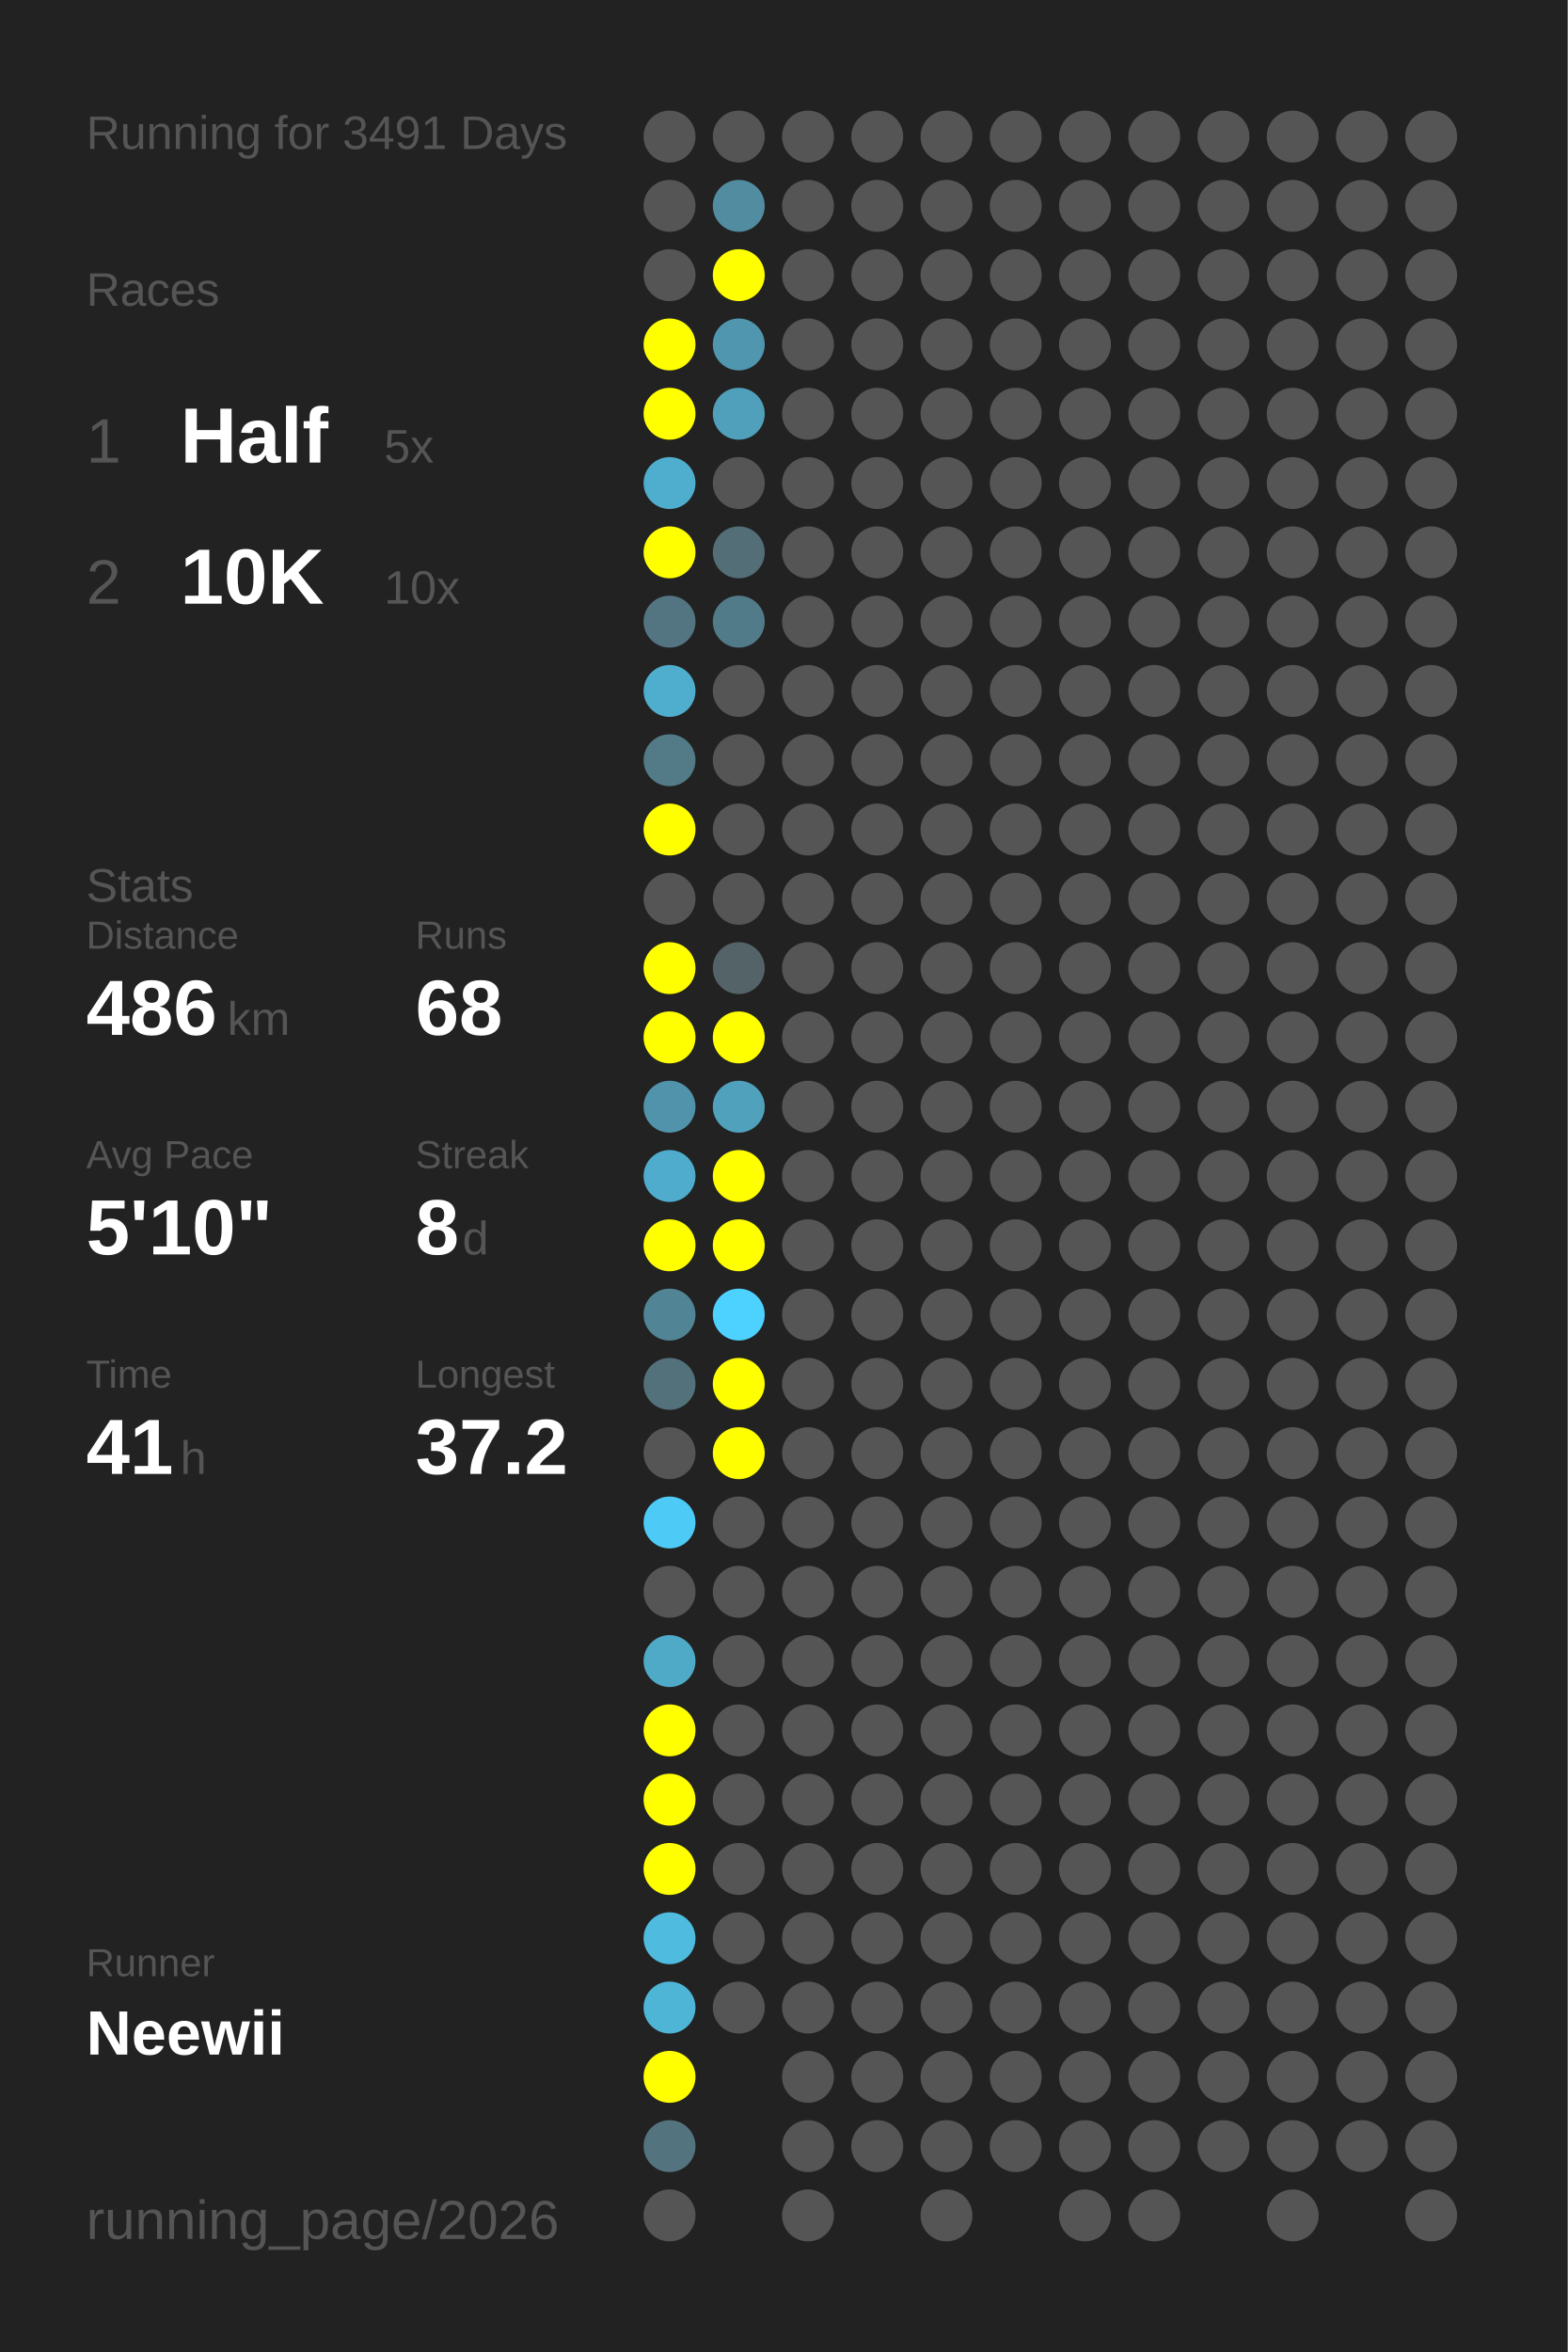
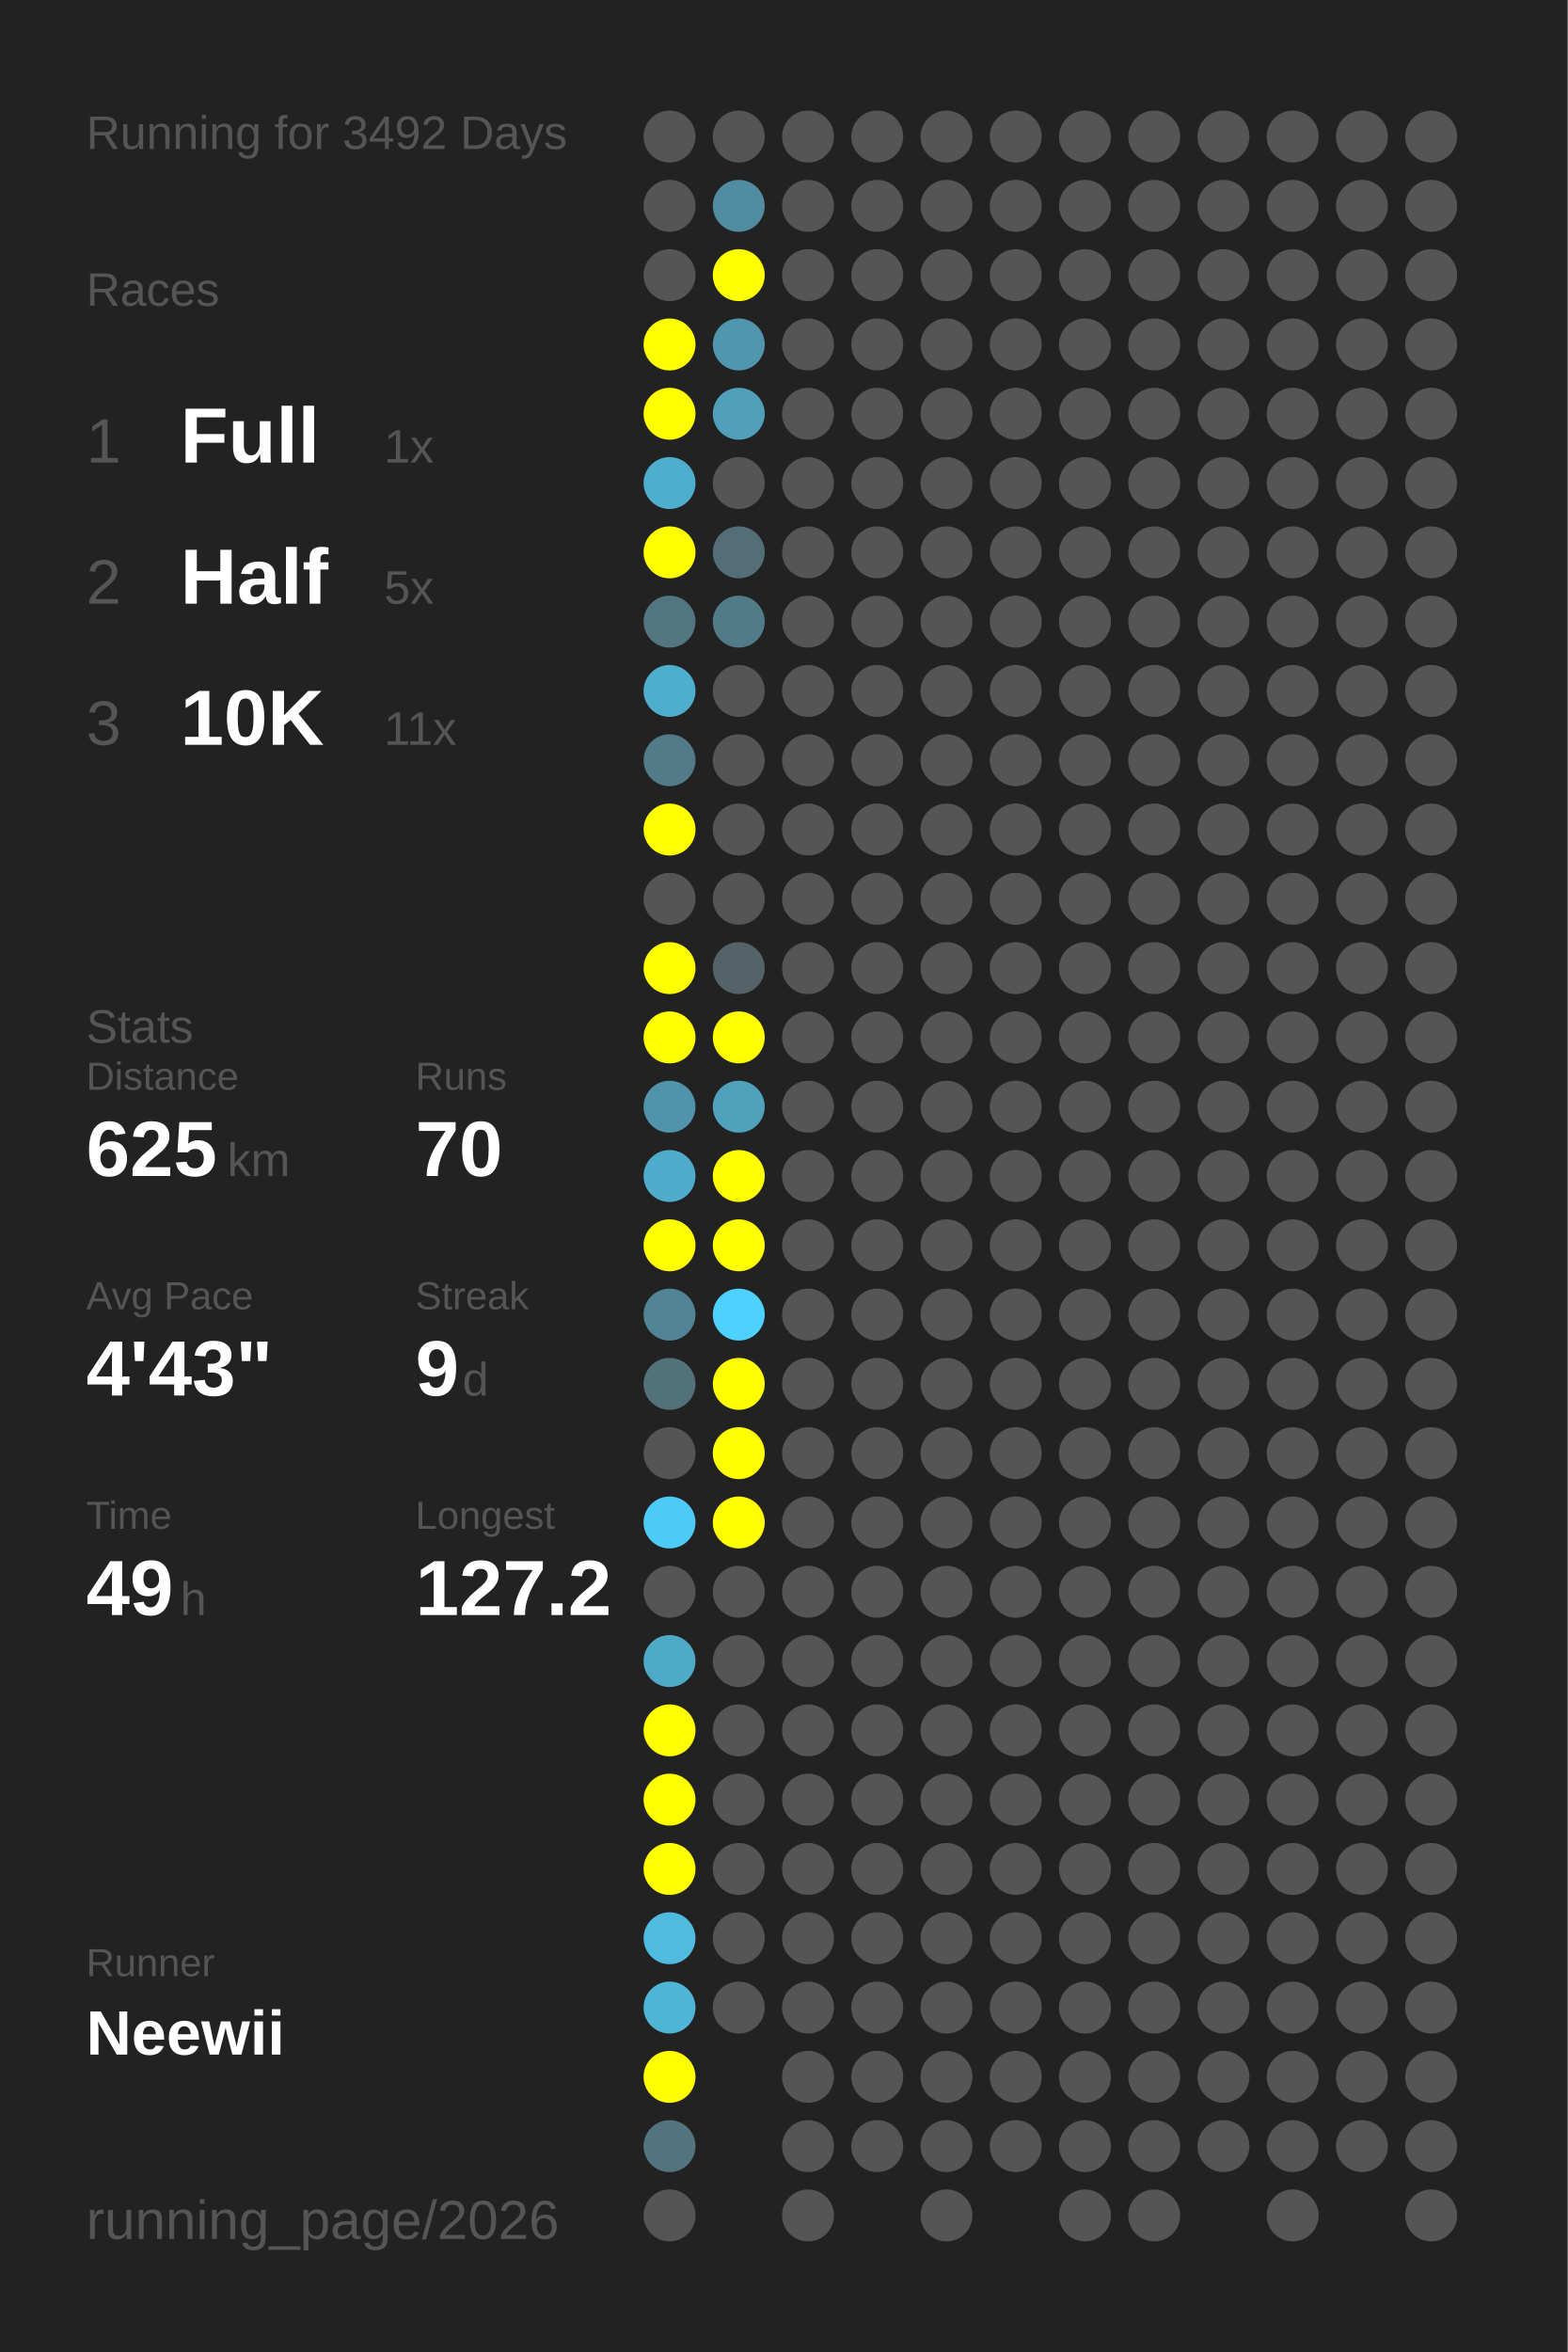
<svg xmlns="http://www.w3.org/2000/svg" baseProfile="full" height="300mm" version="1.1" viewBox="0,0,200,300" width="200mm">
  <defs />
  <rect fill="#222222" height="300" width="200" x="0" y="0" />
-   <text fill="#555555" style="font-size:6px; font-family:Arial;" x="11" y="19">Running for 3491 Days</text>
+   <text fill="#555555" style="font-size:6px; font-family:Arial;" x="11" y="19">Running for 3492 Days</text>
  <text fill="#555555" style="font-size:6px; font-family:Arial;" x="11" y="39">Races</text>
  <text fill="#555555" style="font-size:8px; font-family:Arial;" x="11" y="59">1</text>
-   <text fill="#FFFFFF" style="font-size:10px; font-family:Arial; font-weight:bold;" x="23" y="59">Half</text>
-   <text fill="#555555" style="font-size:6px; font-family:Arial;" x="49" y="59">5x</text>
+   <text fill="#FFFFFF" style="font-size:10px; font-family:Arial; font-weight:bold;" x="23" y="59">Full</text>
+   <text fill="#555555" style="font-size:6px; font-family:Arial;" x="49" y="59">1x</text>
  <text fill="#555555" style="font-size:8px; font-family:Arial;" x="11" y="77">2</text>
-   <text fill="#FFFFFF" style="font-size:10px; font-family:Arial; font-weight:bold;" x="23" y="77">10K</text>
-   <text fill="#555555" style="font-size:6px; font-family:Arial;" x="49" y="77">10x</text>
-   <text fill="#555555" style="font-size:6px; font-family:Arial;" x="11" y="115">Stats</text>
-   <text fill="#555555" style="font-size:5px; font-family:Arial;" x="11" y="121">Distance</text>
-   <text fill="#FFFFFF" style="font-size:10px; font-family:Arial; font-weight:bold;" x="11" y="132">486</text>
-   <text fill="#555555" style="font-size:6px; font-family:Arial;" x="29" y="132">km</text>
-   <text fill="#555555" style="font-size:5px; font-family:Arial;" x="53" y="121">Runs</text>
-   <text fill="#FFFFFF" style="font-size:10px; font-family:Arial; font-weight:bold;" x="53" y="132">68</text>
-   <text fill="#555555" style="font-size:5px; font-family:Arial;" x="11" y="149">Avg Pace</text>
-   <text fill="#FFFFFF" style="font-size:10px; font-family:Arial; font-weight:bold;" x="11" y="160">5'10"</text>
-   <text fill="#555555" style="font-size:5px; font-family:Arial;" x="53" y="149">Streak</text>
-   <text fill="#FFFFFF" style="font-size:10px; font-family:Arial; font-weight:bold;" x="53" y="160">8</text>
-   <text fill="#555555" style="font-size:6px; font-family:Arial;" x="59" y="160">d</text>
-   <text fill="#555555" style="font-size:5px; font-family:Arial;" x="11" y="177">Time</text>
-   <text fill="#FFFFFF" style="font-size:10px; font-family:Arial; font-weight:bold;" x="11" y="188">41</text>
-   <text fill="#555555" style="font-size:6px; font-family:Arial;" x="23" y="188">h</text>
-   <text fill="#555555" style="font-size:5px; font-family:Arial;" x="53" y="177">Longest</text>
-   <text fill="#FFFFFF" style="font-size:10px; font-family:Arial; font-weight:bold;" x="53" y="188">37.2</text>
+   <text fill="#FFFFFF" style="font-size:10px; font-family:Arial; font-weight:bold;" x="23" y="77">Half</text>
+   <text fill="#555555" style="font-size:6px; font-family:Arial;" x="49" y="77">5x</text>
+   <text fill="#555555" style="font-size:8px; font-family:Arial;" x="11" y="95">3</text>
+   <text fill="#FFFFFF" style="font-size:10px; font-family:Arial; font-weight:bold;" x="23" y="95">10K</text>
+   <text fill="#555555" style="font-size:6px; font-family:Arial;" x="49" y="95">11x</text>
+   <text fill="#555555" style="font-size:6px; font-family:Arial;" x="11" y="133">Stats</text>
+   <text fill="#555555" style="font-size:5px; font-family:Arial;" x="11" y="139">Distance</text>
+   <text fill="#FFFFFF" style="font-size:10px; font-family:Arial; font-weight:bold;" x="11" y="150">625</text>
+   <text fill="#555555" style="font-size:6px; font-family:Arial;" x="29" y="150">km</text>
+   <text fill="#555555" style="font-size:5px; font-family:Arial;" x="53" y="139">Runs</text>
+   <text fill="#FFFFFF" style="font-size:10px; font-family:Arial; font-weight:bold;" x="53" y="150">70</text>
+   <text fill="#555555" style="font-size:5px; font-family:Arial;" x="11" y="167">Avg Pace</text>
+   <text fill="#FFFFFF" style="font-size:10px; font-family:Arial; font-weight:bold;" x="11" y="178">4'43"</text>
+   <text fill="#555555" style="font-size:5px; font-family:Arial;" x="53" y="167">Streak</text>
+   <text fill="#FFFFFF" style="font-size:10px; font-family:Arial; font-weight:bold;" x="53" y="178">9</text>
+   <text fill="#555555" style="font-size:6px; font-family:Arial;" x="59" y="178">d</text>
+   <text fill="#555555" style="font-size:5px; font-family:Arial;" x="11" y="195">Time</text>
+   <text fill="#FFFFFF" style="font-size:10px; font-family:Arial; font-weight:bold;" x="11" y="206">49</text>
+   <text fill="#555555" style="font-size:6px; font-family:Arial;" x="23" y="206">h</text>
+   <text fill="#555555" style="font-size:5px; font-family:Arial;" x="53" y="195">Longest</text>
+   <text fill="#FFFFFF" style="font-size:10px; font-family:Arial; font-weight:bold;" x="53" y="206">127.2</text>
  <text fill="#555555" style="font-size:5px; font-family:Arial;" x="11" y="252.065">Runner</text>
  <text fill="#FFFFFF" style="font-size:8px; font-family:Arial; font-weight:bold;" x="11" y="262.065">Neewii</text>
  <text fill="#555555" style="font-size:7px; font-family:Arial;" x="11" y="285.581">running_page/2026</text>
  <circle cx="85.417" cy="17.419" fill="#555555" r="3.312" />
  <circle cx="85.417" cy="26.258" fill="#555555" r="3.312" />
  <circle cx="85.417" cy="35.097" fill="#555555" r="3.312" />
  <circle cx="85.417" cy="43.935" fill="#FFFF00" r="3.312" />
  <circle cx="85.417" cy="52.774" fill="#FFFF00" r="3.312" />
  <circle cx="85.417" cy="61.613" fill="#4fadcd" r="3.312" />
  <circle cx="85.417" cy="70.452" fill="#FFFF00" r="3.312" />
  <circle cx="85.417" cy="79.29" fill="#527581" r="3.312" />
  <circle cx="85.417" cy="88.129" fill="#4fadcd" r="3.312" />
  <circle cx="85.417" cy="96.968" fill="#527a87" r="3.312" />
  <circle cx="85.417" cy="105.806" fill="#FFFF00" r="3.312" />
  <circle cx="85.417" cy="114.645" fill="#555555" r="3.312" />
  <circle cx="85.417" cy="123.484" fill="#FFFF00" r="3.312" />
  <circle cx="85.417" cy="132.323" fill="#FFFF00" r="3.312" />
  <circle cx="85.417" cy="141.161" fill="#5093aa" r="3.312" />
  <circle cx="85.417" cy="150" fill="#4faccc" r="3.312" />
  <circle cx="85.417" cy="158.839" fill="#FFFF00" r="3.312" />
  <circle cx="85.417" cy="167.677" fill="#518596" r="3.312" />
  <circle cx="85.417" cy="176.516" fill="#53717b" r="3.312" />
  <circle cx="85.417" cy="185.355" fill="#555555" r="3.312" />
  <circle cx="85.417" cy="194.194" fill="#4dcbf6" r="3.312" />
  <circle cx="85.417" cy="203.032" fill="#555555" r="3.312" />
  <circle cx="85.417" cy="211.871" fill="#4faac8" r="3.312" />
  <circle cx="85.417" cy="220.71" fill="#FFFF00" r="3.312" />
  <circle cx="85.417" cy="229.548" fill="#FFFF00" r="3.312" />
  <circle cx="85.417" cy="238.387" fill="#FFFF00" r="3.312" />
  <circle cx="85.417" cy="247.226" fill="#4ebbdf" r="3.312" />
  <circle cx="85.417" cy="256.065" fill="#4eb5d7" r="3.312" />
  <circle cx="85.417" cy="264.903" fill="#FFFF00" r="3.312" />
  <circle cx="85.417" cy="273.742" fill="#53737e" r="3.312" />
  <circle cx="85.417" cy="282.581" fill="#555555" r="3.312" />
  <circle cx="94.25" cy="17.419" fill="#555555" r="3.312" />
  <circle cx="94.25" cy="26.258" fill="#518ca0" r="3.312" />
  <circle cx="94.25" cy="35.097" fill="#FFFF00" r="3.312" />
  <circle cx="94.25" cy="43.935" fill="#5096ae" r="3.312" />
  <circle cx="94.25" cy="52.774" fill="#50a0bb" r="3.312" />
  <circle cx="94.25" cy="61.613" fill="#555555" r="3.312" />
  <circle cx="94.25" cy="70.452" fill="#536e77" r="3.312" />
  <circle cx="94.25" cy="79.29" fill="#527b89" r="3.312" />
  <circle cx="94.25" cy="88.129" fill="#555555" r="3.312" />
  <circle cx="94.25" cy="96.968" fill="#555555" r="3.312" />
  <circle cx="94.25" cy="105.806" fill="#555555" r="3.312" />
  <circle cx="94.25" cy="114.645" fill="#555555" r="3.312" />
  <circle cx="94.25" cy="123.484" fill="#546368" r="3.312" />
  <circle cx="94.25" cy="132.323" fill="#FFFF00" r="3.312" />
  <circle cx="94.25" cy="141.161" fill="#50a1bc" r="3.312" />
  <circle cx="94.25" cy="150" fill="#FFFF00" r="3.312" />
  <circle cx="94.25" cy="158.839" fill="#FFFF00" r="3.312" />
  <circle cx="94.25" cy="167.677" fill="#4dd1fe" r="3.312" />
  <circle cx="94.25" cy="176.516" fill="#FFFF00" r="3.312" />
  <circle cx="94.25" cy="185.355" fill="#FFFF00" r="3.312" />
-   <circle cx="94.25" cy="194.194" fill="#555555" r="3.312" />
+   <circle cx="94.25" cy="194.194" fill="#FFFF00" r="3.312" />
  <circle cx="94.25" cy="203.032" fill="#555555" r="3.312" />
  <circle cx="94.25" cy="211.871" fill="#555555" r="3.312" />
  <circle cx="94.25" cy="220.71" fill="#555555" r="3.312" />
  <circle cx="94.25" cy="229.548" fill="#555555" r="3.312" />
  <circle cx="94.25" cy="238.387" fill="#555555" r="3.312" />
  <circle cx="94.25" cy="247.226" fill="#555555" r="3.312" />
  <circle cx="94.25" cy="256.065" fill="#555555" r="3.312" />
  <circle cx="103.083" cy="17.419" fill="#555555" r="3.312" />
  <circle cx="103.083" cy="26.258" fill="#555555" r="3.312" />
  <circle cx="103.083" cy="35.097" fill="#555555" r="3.312" />
  <circle cx="103.083" cy="43.935" fill="#555555" r="3.312" />
  <circle cx="103.083" cy="52.774" fill="#555555" r="3.312" />
  <circle cx="103.083" cy="61.613" fill="#555555" r="3.312" />
  <circle cx="103.083" cy="70.452" fill="#555555" r="3.312" />
  <circle cx="103.083" cy="79.29" fill="#555555" r="3.312" />
  <circle cx="103.083" cy="88.129" fill="#555555" r="3.312" />
  <circle cx="103.083" cy="96.968" fill="#555555" r="3.312" />
  <circle cx="103.083" cy="105.806" fill="#555555" r="3.312" />
  <circle cx="103.083" cy="114.645" fill="#555555" r="3.312" />
  <circle cx="103.083" cy="123.484" fill="#555555" r="3.312" />
  <circle cx="103.083" cy="132.323" fill="#555555" r="3.312" />
  <circle cx="103.083" cy="141.161" fill="#555555" r="3.312" />
  <circle cx="103.083" cy="150" fill="#555555" r="3.312" />
  <circle cx="103.083" cy="158.839" fill="#555555" r="3.312" />
  <circle cx="103.083" cy="167.677" fill="#555555" r="3.312" />
  <circle cx="103.083" cy="176.516" fill="#555555" r="3.312" />
  <circle cx="103.083" cy="185.355" fill="#555555" r="3.312" />
  <circle cx="103.083" cy="194.194" fill="#555555" r="3.312" />
  <circle cx="103.083" cy="203.032" fill="#555555" r="3.312" />
  <circle cx="103.083" cy="211.871" fill="#555555" r="3.312" />
  <circle cx="103.083" cy="220.71" fill="#555555" r="3.312" />
  <circle cx="103.083" cy="229.548" fill="#555555" r="3.312" />
  <circle cx="103.083" cy="238.387" fill="#555555" r="3.312" />
  <circle cx="103.083" cy="247.226" fill="#555555" r="3.312" />
  <circle cx="103.083" cy="256.065" fill="#555555" r="3.312" />
  <circle cx="103.083" cy="264.903" fill="#555555" r="3.312" />
  <circle cx="103.083" cy="273.742" fill="#555555" r="3.312" />
  <circle cx="103.083" cy="282.581" fill="#555555" r="3.312" />
  <circle cx="111.917" cy="17.419" fill="#555555" r="3.312" />
  <circle cx="111.917" cy="26.258" fill="#555555" r="3.312" />
  <circle cx="111.917" cy="35.097" fill="#555555" r="3.312" />
  <circle cx="111.917" cy="43.935" fill="#555555" r="3.312" />
  <circle cx="111.917" cy="52.774" fill="#555555" r="3.312" />
  <circle cx="111.917" cy="61.613" fill="#555555" r="3.312" />
  <circle cx="111.917" cy="70.452" fill="#555555" r="3.312" />
  <circle cx="111.917" cy="79.29" fill="#555555" r="3.312" />
  <circle cx="111.917" cy="88.129" fill="#555555" r="3.312" />
  <circle cx="111.917" cy="96.968" fill="#555555" r="3.312" />
  <circle cx="111.917" cy="105.806" fill="#555555" r="3.312" />
  <circle cx="111.917" cy="114.645" fill="#555555" r="3.312" />
  <circle cx="111.917" cy="123.484" fill="#555555" r="3.312" />
  <circle cx="111.917" cy="132.323" fill="#555555" r="3.312" />
  <circle cx="111.917" cy="141.161" fill="#555555" r="3.312" />
  <circle cx="111.917" cy="150" fill="#555555" r="3.312" />
  <circle cx="111.917" cy="158.839" fill="#555555" r="3.312" />
  <circle cx="111.917" cy="167.677" fill="#555555" r="3.312" />
  <circle cx="111.917" cy="176.516" fill="#555555" r="3.312" />
  <circle cx="111.917" cy="185.355" fill="#555555" r="3.312" />
  <circle cx="111.917" cy="194.194" fill="#555555" r="3.312" />
  <circle cx="111.917" cy="203.032" fill="#555555" r="3.312" />
  <circle cx="111.917" cy="211.871" fill="#555555" r="3.312" />
  <circle cx="111.917" cy="220.71" fill="#555555" r="3.312" />
  <circle cx="111.917" cy="229.548" fill="#555555" r="3.312" />
  <circle cx="111.917" cy="238.387" fill="#555555" r="3.312" />
  <circle cx="111.917" cy="247.226" fill="#555555" r="3.312" />
  <circle cx="111.917" cy="256.065" fill="#555555" r="3.312" />
  <circle cx="111.917" cy="264.903" fill="#555555" r="3.312" />
  <circle cx="111.917" cy="273.742" fill="#555555" r="3.312" />
  <circle cx="120.75" cy="17.419" fill="#555555" r="3.312" />
  <circle cx="120.75" cy="26.258" fill="#555555" r="3.312" />
  <circle cx="120.75" cy="35.097" fill="#555555" r="3.312" />
  <circle cx="120.75" cy="43.935" fill="#555555" r="3.312" />
  <circle cx="120.75" cy="52.774" fill="#555555" r="3.312" />
  <circle cx="120.75" cy="61.613" fill="#555555" r="3.312" />
  <circle cx="120.75" cy="70.452" fill="#555555" r="3.312" />
  <circle cx="120.75" cy="79.29" fill="#555555" r="3.312" />
  <circle cx="120.75" cy="88.129" fill="#555555" r="3.312" />
  <circle cx="120.75" cy="96.968" fill="#555555" r="3.312" />
  <circle cx="120.75" cy="105.806" fill="#555555" r="3.312" />
  <circle cx="120.75" cy="114.645" fill="#555555" r="3.312" />
  <circle cx="120.75" cy="123.484" fill="#555555" r="3.312" />
  <circle cx="120.75" cy="132.323" fill="#555555" r="3.312" />
  <circle cx="120.75" cy="141.161" fill="#555555" r="3.312" />
  <circle cx="120.75" cy="150" fill="#555555" r="3.312" />
  <circle cx="120.75" cy="158.839" fill="#555555" r="3.312" />
  <circle cx="120.75" cy="167.677" fill="#555555" r="3.312" />
  <circle cx="120.75" cy="176.516" fill="#555555" r="3.312" />
  <circle cx="120.75" cy="185.355" fill="#555555" r="3.312" />
  <circle cx="120.75" cy="194.194" fill="#555555" r="3.312" />
  <circle cx="120.75" cy="203.032" fill="#555555" r="3.312" />
  <circle cx="120.75" cy="211.871" fill="#555555" r="3.312" />
  <circle cx="120.75" cy="220.71" fill="#555555" r="3.312" />
  <circle cx="120.75" cy="229.548" fill="#555555" r="3.312" />
  <circle cx="120.75" cy="238.387" fill="#555555" r="3.312" />
  <circle cx="120.75" cy="247.226" fill="#555555" r="3.312" />
  <circle cx="120.75" cy="256.065" fill="#555555" r="3.312" />
  <circle cx="120.75" cy="264.903" fill="#555555" r="3.312" />
  <circle cx="120.75" cy="273.742" fill="#555555" r="3.312" />
  <circle cx="120.75" cy="282.581" fill="#555555" r="3.312" />
  <circle cx="129.583" cy="17.419" fill="#555555" r="3.312" />
  <circle cx="129.583" cy="26.258" fill="#555555" r="3.312" />
  <circle cx="129.583" cy="35.097" fill="#555555" r="3.312" />
  <circle cx="129.583" cy="43.935" fill="#555555" r="3.312" />
  <circle cx="129.583" cy="52.774" fill="#555555" r="3.312" />
  <circle cx="129.583" cy="61.613" fill="#555555" r="3.312" />
  <circle cx="129.583" cy="70.452" fill="#555555" r="3.312" />
  <circle cx="129.583" cy="79.29" fill="#555555" r="3.312" />
  <circle cx="129.583" cy="88.129" fill="#555555" r="3.312" />
  <circle cx="129.583" cy="96.968" fill="#555555" r="3.312" />
  <circle cx="129.583" cy="105.806" fill="#555555" r="3.312" />
  <circle cx="129.583" cy="114.645" fill="#555555" r="3.312" />
  <circle cx="129.583" cy="123.484" fill="#555555" r="3.312" />
  <circle cx="129.583" cy="132.323" fill="#555555" r="3.312" />
  <circle cx="129.583" cy="141.161" fill="#555555" r="3.312" />
  <circle cx="129.583" cy="150" fill="#555555" r="3.312" />
  <circle cx="129.583" cy="158.839" fill="#555555" r="3.312" />
  <circle cx="129.583" cy="167.677" fill="#555555" r="3.312" />
  <circle cx="129.583" cy="176.516" fill="#555555" r="3.312" />
  <circle cx="129.583" cy="185.355" fill="#555555" r="3.312" />
  <circle cx="129.583" cy="194.194" fill="#555555" r="3.312" />
  <circle cx="129.583" cy="203.032" fill="#555555" r="3.312" />
  <circle cx="129.583" cy="211.871" fill="#555555" r="3.312" />
  <circle cx="129.583" cy="220.71" fill="#555555" r="3.312" />
  <circle cx="129.583" cy="229.548" fill="#555555" r="3.312" />
  <circle cx="129.583" cy="238.387" fill="#555555" r="3.312" />
  <circle cx="129.583" cy="247.226" fill="#555555" r="3.312" />
  <circle cx="129.583" cy="256.065" fill="#555555" r="3.312" />
  <circle cx="129.583" cy="264.903" fill="#555555" r="3.312" />
  <circle cx="129.583" cy="273.742" fill="#555555" r="3.312" />
  <circle cx="138.417" cy="17.419" fill="#555555" r="3.312" />
  <circle cx="138.417" cy="26.258" fill="#555555" r="3.312" />
  <circle cx="138.417" cy="35.097" fill="#555555" r="3.312" />
  <circle cx="138.417" cy="43.935" fill="#555555" r="3.312" />
  <circle cx="138.417" cy="52.774" fill="#555555" r="3.312" />
  <circle cx="138.417" cy="61.613" fill="#555555" r="3.312" />
  <circle cx="138.417" cy="70.452" fill="#555555" r="3.312" />
  <circle cx="138.417" cy="79.29" fill="#555555" r="3.312" />
  <circle cx="138.417" cy="88.129" fill="#555555" r="3.312" />
  <circle cx="138.417" cy="96.968" fill="#555555" r="3.312" />
  <circle cx="138.417" cy="105.806" fill="#555555" r="3.312" />
  <circle cx="138.417" cy="114.645" fill="#555555" r="3.312" />
  <circle cx="138.417" cy="123.484" fill="#555555" r="3.312" />
  <circle cx="138.417" cy="132.323" fill="#555555" r="3.312" />
  <circle cx="138.417" cy="141.161" fill="#555555" r="3.312" />
  <circle cx="138.417" cy="150" fill="#555555" r="3.312" />
  <circle cx="138.417" cy="158.839" fill="#555555" r="3.312" />
  <circle cx="138.417" cy="167.677" fill="#555555" r="3.312" />
  <circle cx="138.417" cy="176.516" fill="#555555" r="3.312" />
  <circle cx="138.417" cy="185.355" fill="#555555" r="3.312" />
  <circle cx="138.417" cy="194.194" fill="#555555" r="3.312" />
  <circle cx="138.417" cy="203.032" fill="#555555" r="3.312" />
  <circle cx="138.417" cy="211.871" fill="#555555" r="3.312" />
  <circle cx="138.417" cy="220.71" fill="#555555" r="3.312" />
  <circle cx="138.417" cy="229.548" fill="#555555" r="3.312" />
  <circle cx="138.417" cy="238.387" fill="#555555" r="3.312" />
  <circle cx="138.417" cy="247.226" fill="#555555" r="3.312" />
  <circle cx="138.417" cy="256.065" fill="#555555" r="3.312" />
  <circle cx="138.417" cy="264.903" fill="#555555" r="3.312" />
  <circle cx="138.417" cy="273.742" fill="#555555" r="3.312" />
  <circle cx="138.417" cy="282.581" fill="#555555" r="3.312" />
  <circle cx="147.25" cy="17.419" fill="#555555" r="3.312" />
  <circle cx="147.25" cy="26.258" fill="#555555" r="3.312" />
  <circle cx="147.25" cy="35.097" fill="#555555" r="3.312" />
  <circle cx="147.25" cy="43.935" fill="#555555" r="3.312" />
  <circle cx="147.25" cy="52.774" fill="#555555" r="3.312" />
  <circle cx="147.25" cy="61.613" fill="#555555" r="3.312" />
  <circle cx="147.25" cy="70.452" fill="#555555" r="3.312" />
  <circle cx="147.25" cy="79.29" fill="#555555" r="3.312" />
  <circle cx="147.25" cy="88.129" fill="#555555" r="3.312" />
  <circle cx="147.25" cy="96.968" fill="#555555" r="3.312" />
  <circle cx="147.25" cy="105.806" fill="#555555" r="3.312" />
  <circle cx="147.25" cy="114.645" fill="#555555" r="3.312" />
  <circle cx="147.25" cy="123.484" fill="#555555" r="3.312" />
  <circle cx="147.25" cy="132.323" fill="#555555" r="3.312" />
  <circle cx="147.25" cy="141.161" fill="#555555" r="3.312" />
  <circle cx="147.25" cy="150" fill="#555555" r="3.312" />
  <circle cx="147.25" cy="158.839" fill="#555555" r="3.312" />
  <circle cx="147.25" cy="167.677" fill="#555555" r="3.312" />
  <circle cx="147.25" cy="176.516" fill="#555555" r="3.312" />
  <circle cx="147.25" cy="185.355" fill="#555555" r="3.312" />
  <circle cx="147.25" cy="194.194" fill="#555555" r="3.312" />
  <circle cx="147.25" cy="203.032" fill="#555555" r="3.312" />
  <circle cx="147.25" cy="211.871" fill="#555555" r="3.312" />
  <circle cx="147.25" cy="220.71" fill="#555555" r="3.312" />
  <circle cx="147.25" cy="229.548" fill="#555555" r="3.312" />
  <circle cx="147.25" cy="238.387" fill="#555555" r="3.312" />
  <circle cx="147.25" cy="247.226" fill="#555555" r="3.312" />
  <circle cx="147.25" cy="256.065" fill="#555555" r="3.312" />
  <circle cx="147.25" cy="264.903" fill="#555555" r="3.312" />
  <circle cx="147.25" cy="273.742" fill="#555555" r="3.312" />
  <circle cx="147.25" cy="282.581" fill="#555555" r="3.312" />
  <circle cx="156.083" cy="17.419" fill="#555555" r="3.312" />
  <circle cx="156.083" cy="26.258" fill="#555555" r="3.312" />
  <circle cx="156.083" cy="35.097" fill="#555555" r="3.312" />
  <circle cx="156.083" cy="43.935" fill="#555555" r="3.312" />
  <circle cx="156.083" cy="52.774" fill="#555555" r="3.312" />
  <circle cx="156.083" cy="61.613" fill="#555555" r="3.312" />
  <circle cx="156.083" cy="70.452" fill="#555555" r="3.312" />
  <circle cx="156.083" cy="79.29" fill="#555555" r="3.312" />
  <circle cx="156.083" cy="88.129" fill="#555555" r="3.312" />
  <circle cx="156.083" cy="96.968" fill="#555555" r="3.312" />
  <circle cx="156.083" cy="105.806" fill="#555555" r="3.312" />
  <circle cx="156.083" cy="114.645" fill="#555555" r="3.312" />
  <circle cx="156.083" cy="123.484" fill="#555555" r="3.312" />
  <circle cx="156.083" cy="132.323" fill="#555555" r="3.312" />
  <circle cx="156.083" cy="141.161" fill="#555555" r="3.312" />
  <circle cx="156.083" cy="150" fill="#555555" r="3.312" />
  <circle cx="156.083" cy="158.839" fill="#555555" r="3.312" />
  <circle cx="156.083" cy="167.677" fill="#555555" r="3.312" />
  <circle cx="156.083" cy="176.516" fill="#555555" r="3.312" />
  <circle cx="156.083" cy="185.355" fill="#555555" r="3.312" />
  <circle cx="156.083" cy="194.194" fill="#555555" r="3.312" />
  <circle cx="156.083" cy="203.032" fill="#555555" r="3.312" />
  <circle cx="156.083" cy="211.871" fill="#555555" r="3.312" />
  <circle cx="156.083" cy="220.71" fill="#555555" r="3.312" />
  <circle cx="156.083" cy="229.548" fill="#555555" r="3.312" />
  <circle cx="156.083" cy="238.387" fill="#555555" r="3.312" />
  <circle cx="156.083" cy="247.226" fill="#555555" r="3.312" />
  <circle cx="156.083" cy="256.065" fill="#555555" r="3.312" />
  <circle cx="156.083" cy="264.903" fill="#555555" r="3.312" />
  <circle cx="156.083" cy="273.742" fill="#555555" r="3.312" />
  <circle cx="164.917" cy="17.419" fill="#555555" r="3.312" />
  <circle cx="164.917" cy="26.258" fill="#555555" r="3.312" />
  <circle cx="164.917" cy="35.097" fill="#555555" r="3.312" />
  <circle cx="164.917" cy="43.935" fill="#555555" r="3.312" />
  <circle cx="164.917" cy="52.774" fill="#555555" r="3.312" />
  <circle cx="164.917" cy="61.613" fill="#555555" r="3.312" />
  <circle cx="164.917" cy="70.452" fill="#555555" r="3.312" />
  <circle cx="164.917" cy="79.29" fill="#555555" r="3.312" />
  <circle cx="164.917" cy="88.129" fill="#555555" r="3.312" />
  <circle cx="164.917" cy="96.968" fill="#555555" r="3.312" />
  <circle cx="164.917" cy="105.806" fill="#555555" r="3.312" />
  <circle cx="164.917" cy="114.645" fill="#555555" r="3.312" />
  <circle cx="164.917" cy="123.484" fill="#555555" r="3.312" />
  <circle cx="164.917" cy="132.323" fill="#555555" r="3.312" />
  <circle cx="164.917" cy="141.161" fill="#555555" r="3.312" />
  <circle cx="164.917" cy="150" fill="#555555" r="3.312" />
  <circle cx="164.917" cy="158.839" fill="#555555" r="3.312" />
  <circle cx="164.917" cy="167.677" fill="#555555" r="3.312" />
  <circle cx="164.917" cy="176.516" fill="#555555" r="3.312" />
  <circle cx="164.917" cy="185.355" fill="#555555" r="3.312" />
  <circle cx="164.917" cy="194.194" fill="#555555" r="3.312" />
  <circle cx="164.917" cy="203.032" fill="#555555" r="3.312" />
  <circle cx="164.917" cy="211.871" fill="#555555" r="3.312" />
  <circle cx="164.917" cy="220.71" fill="#555555" r="3.312" />
  <circle cx="164.917" cy="229.548" fill="#555555" r="3.312" />
  <circle cx="164.917" cy="238.387" fill="#555555" r="3.312" />
  <circle cx="164.917" cy="247.226" fill="#555555" r="3.312" />
  <circle cx="164.917" cy="256.065" fill="#555555" r="3.312" />
  <circle cx="164.917" cy="264.903" fill="#555555" r="3.312" />
  <circle cx="164.917" cy="273.742" fill="#555555" r="3.312" />
  <circle cx="164.917" cy="282.581" fill="#555555" r="3.312" />
  <circle cx="173.75" cy="17.419" fill="#555555" r="3.312" />
  <circle cx="173.75" cy="26.258" fill="#555555" r="3.312" />
  <circle cx="173.75" cy="35.097" fill="#555555" r="3.312" />
  <circle cx="173.75" cy="43.935" fill="#555555" r="3.312" />
  <circle cx="173.75" cy="52.774" fill="#555555" r="3.312" />
  <circle cx="173.75" cy="61.613" fill="#555555" r="3.312" />
  <circle cx="173.75" cy="70.452" fill="#555555" r="3.312" />
  <circle cx="173.75" cy="79.29" fill="#555555" r="3.312" />
  <circle cx="173.75" cy="88.129" fill="#555555" r="3.312" />
  <circle cx="173.75" cy="96.968" fill="#555555" r="3.312" />
  <circle cx="173.75" cy="105.806" fill="#555555" r="3.312" />
  <circle cx="173.75" cy="114.645" fill="#555555" r="3.312" />
  <circle cx="173.75" cy="123.484" fill="#555555" r="3.312" />
  <circle cx="173.75" cy="132.323" fill="#555555" r="3.312" />
  <circle cx="173.75" cy="141.161" fill="#555555" r="3.312" />
  <circle cx="173.75" cy="150" fill="#555555" r="3.312" />
  <circle cx="173.75" cy="158.839" fill="#555555" r="3.312" />
  <circle cx="173.75" cy="167.677" fill="#555555" r="3.312" />
  <circle cx="173.75" cy="176.516" fill="#555555" r="3.312" />
  <circle cx="173.75" cy="185.355" fill="#555555" r="3.312" />
  <circle cx="173.75" cy="194.194" fill="#555555" r="3.312" />
  <circle cx="173.75" cy="203.032" fill="#555555" r="3.312" />
  <circle cx="173.75" cy="211.871" fill="#555555" r="3.312" />
  <circle cx="173.75" cy="220.71" fill="#555555" r="3.312" />
  <circle cx="173.75" cy="229.548" fill="#555555" r="3.312" />
  <circle cx="173.75" cy="238.387" fill="#555555" r="3.312" />
  <circle cx="173.75" cy="247.226" fill="#555555" r="3.312" />
  <circle cx="173.75" cy="256.065" fill="#555555" r="3.312" />
  <circle cx="173.75" cy="264.903" fill="#555555" r="3.312" />
  <circle cx="173.75" cy="273.742" fill="#555555" r="3.312" />
  <circle cx="182.583" cy="17.419" fill="#555555" r="3.312" />
  <circle cx="182.583" cy="26.258" fill="#555555" r="3.312" />
  <circle cx="182.583" cy="35.097" fill="#555555" r="3.312" />
  <circle cx="182.583" cy="43.935" fill="#555555" r="3.312" />
  <circle cx="182.583" cy="52.774" fill="#555555" r="3.312" />
  <circle cx="182.583" cy="61.613" fill="#555555" r="3.312" />
  <circle cx="182.583" cy="70.452" fill="#555555" r="3.312" />
  <circle cx="182.583" cy="79.29" fill="#555555" r="3.312" />
  <circle cx="182.583" cy="88.129" fill="#555555" r="3.312" />
  <circle cx="182.583" cy="96.968" fill="#555555" r="3.312" />
  <circle cx="182.583" cy="105.806" fill="#555555" r="3.312" />
  <circle cx="182.583" cy="114.645" fill="#555555" r="3.312" />
  <circle cx="182.583" cy="123.484" fill="#555555" r="3.312" />
  <circle cx="182.583" cy="132.323" fill="#555555" r="3.312" />
  <circle cx="182.583" cy="141.161" fill="#555555" r="3.312" />
  <circle cx="182.583" cy="150" fill="#555555" r="3.312" />
  <circle cx="182.583" cy="158.839" fill="#555555" r="3.312" />
  <circle cx="182.583" cy="167.677" fill="#555555" r="3.312" />
  <circle cx="182.583" cy="176.516" fill="#555555" r="3.312" />
  <circle cx="182.583" cy="185.355" fill="#555555" r="3.312" />
  <circle cx="182.583" cy="194.194" fill="#555555" r="3.312" />
  <circle cx="182.583" cy="203.032" fill="#555555" r="3.312" />
  <circle cx="182.583" cy="211.871" fill="#555555" r="3.312" />
  <circle cx="182.583" cy="220.71" fill="#555555" r="3.312" />
  <circle cx="182.583" cy="229.548" fill="#555555" r="3.312" />
  <circle cx="182.583" cy="238.387" fill="#555555" r="3.312" />
  <circle cx="182.583" cy="247.226" fill="#555555" r="3.312" />
  <circle cx="182.583" cy="256.065" fill="#555555" r="3.312" />
  <circle cx="182.583" cy="264.903" fill="#555555" r="3.312" />
  <circle cx="182.583" cy="273.742" fill="#555555" r="3.312" />
  <circle cx="182.583" cy="282.581" fill="#555555" r="3.312" />
</svg>
